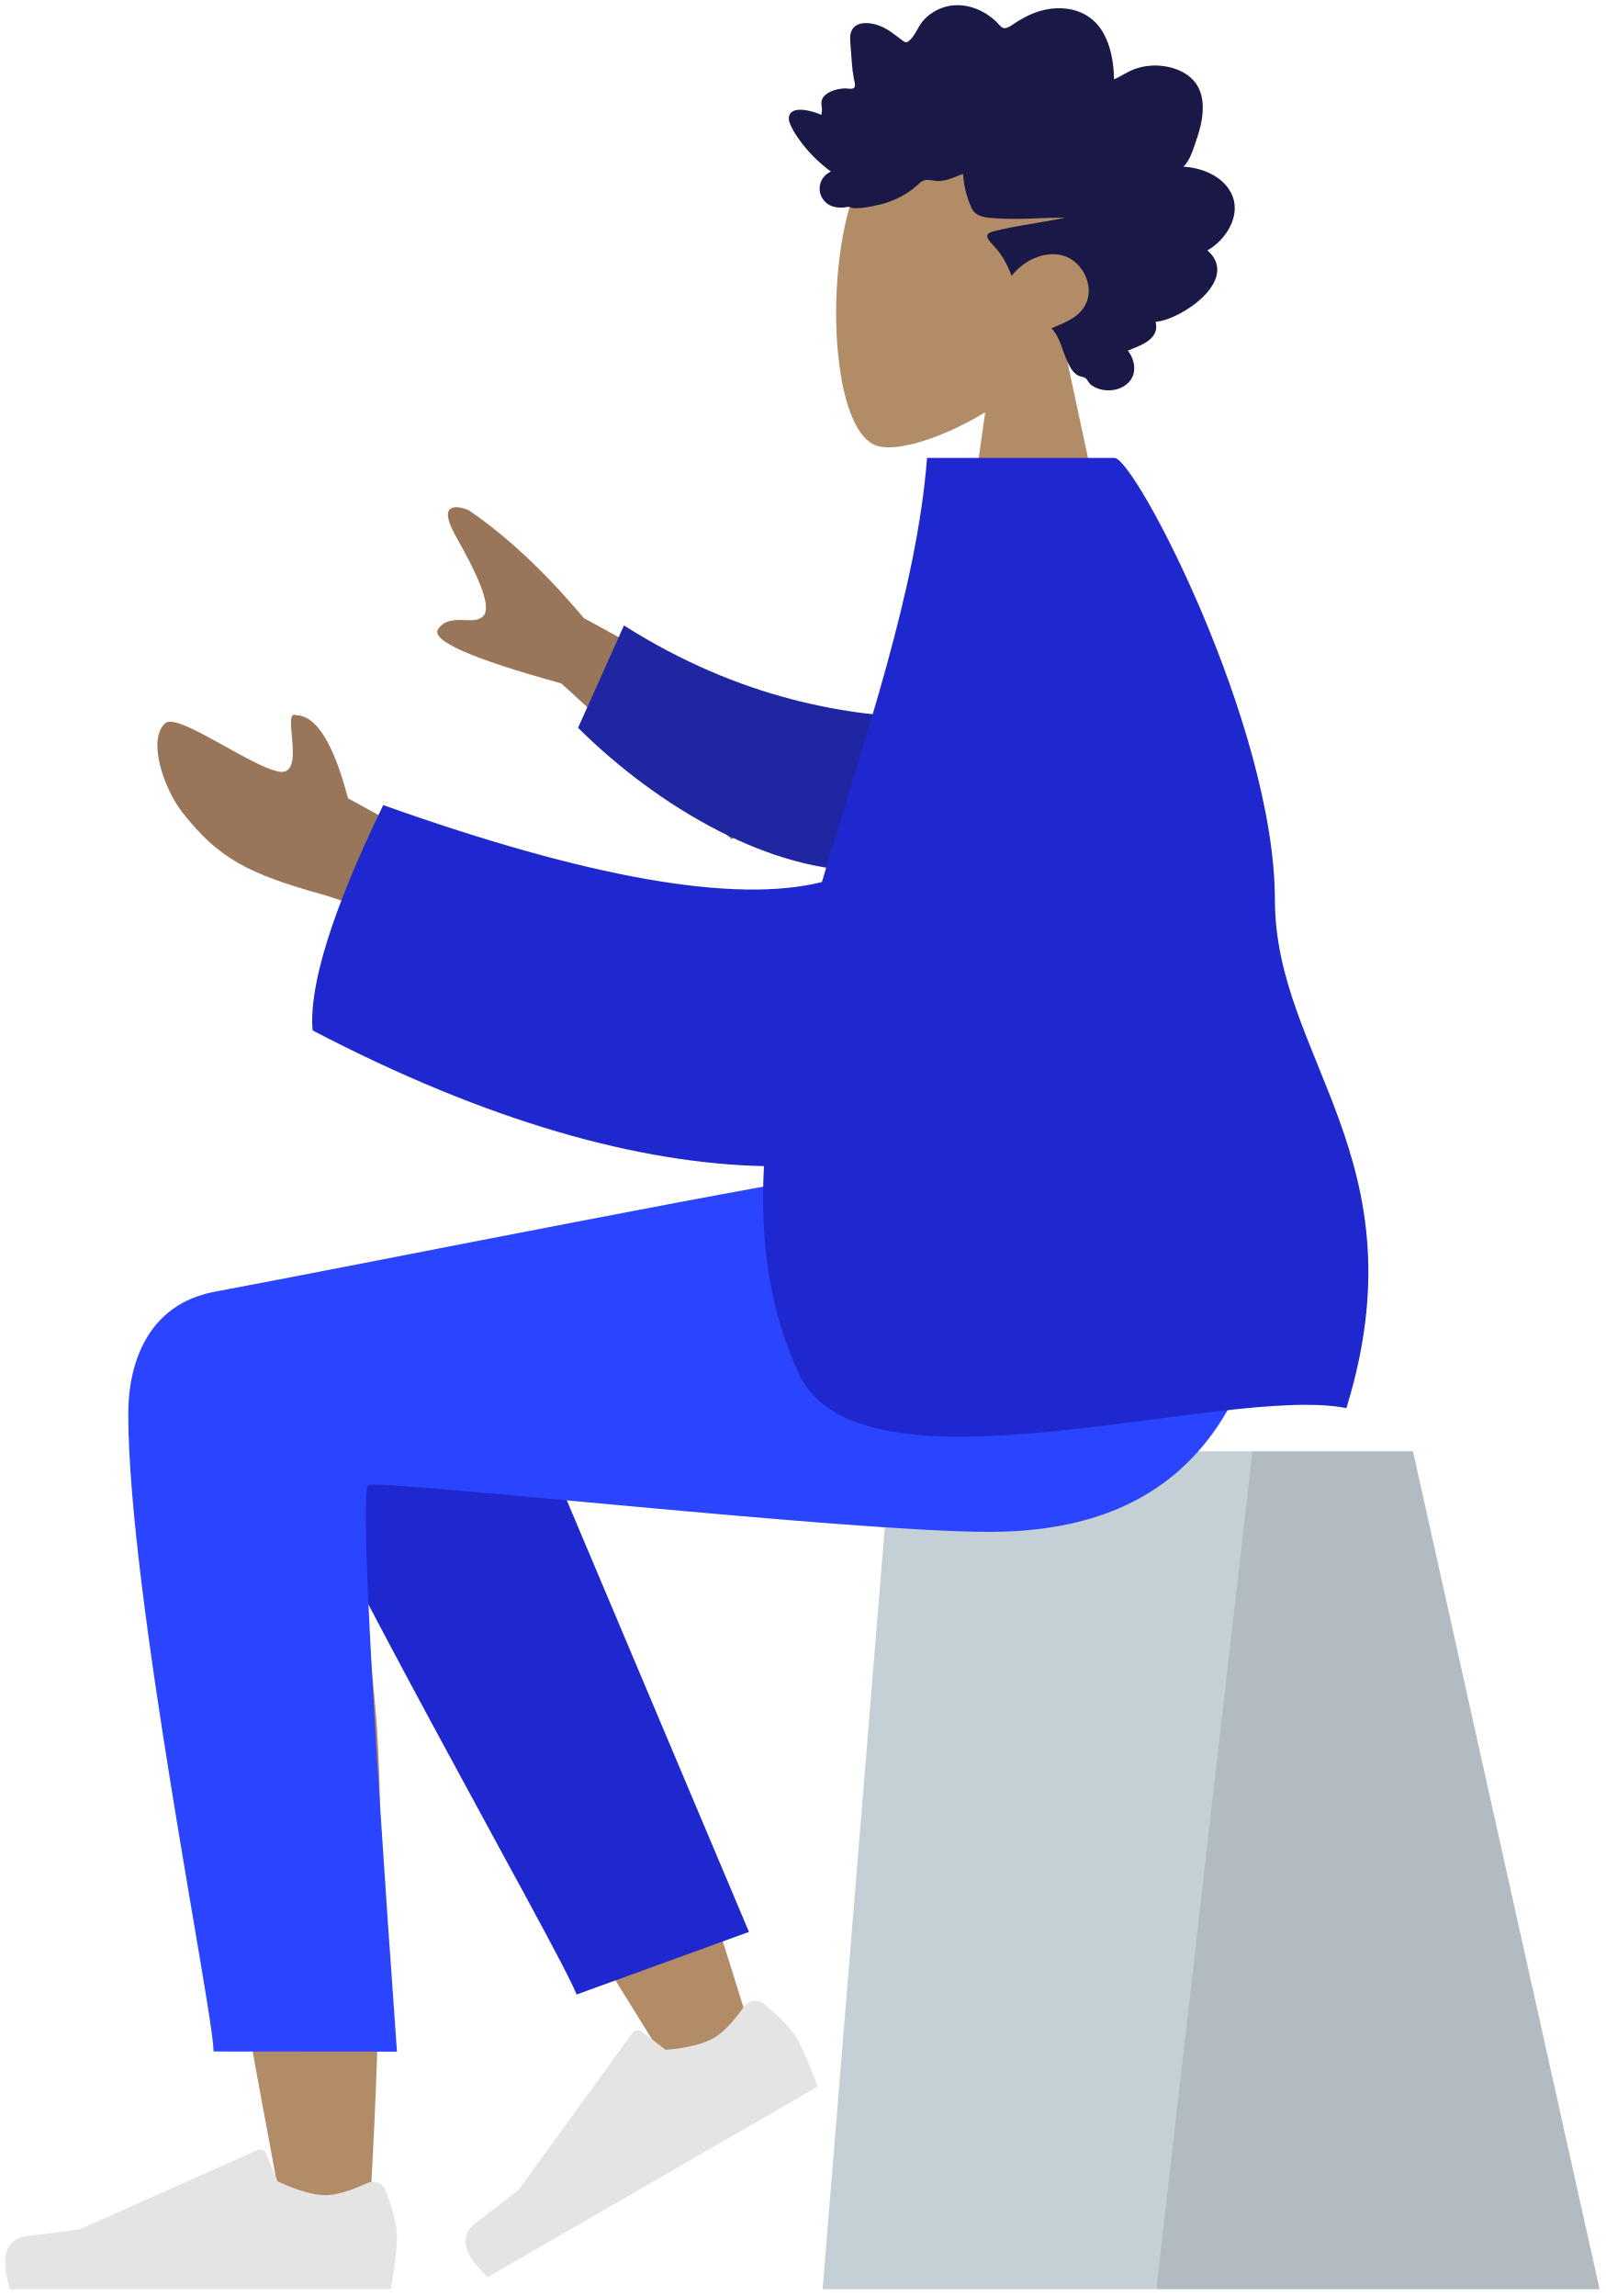
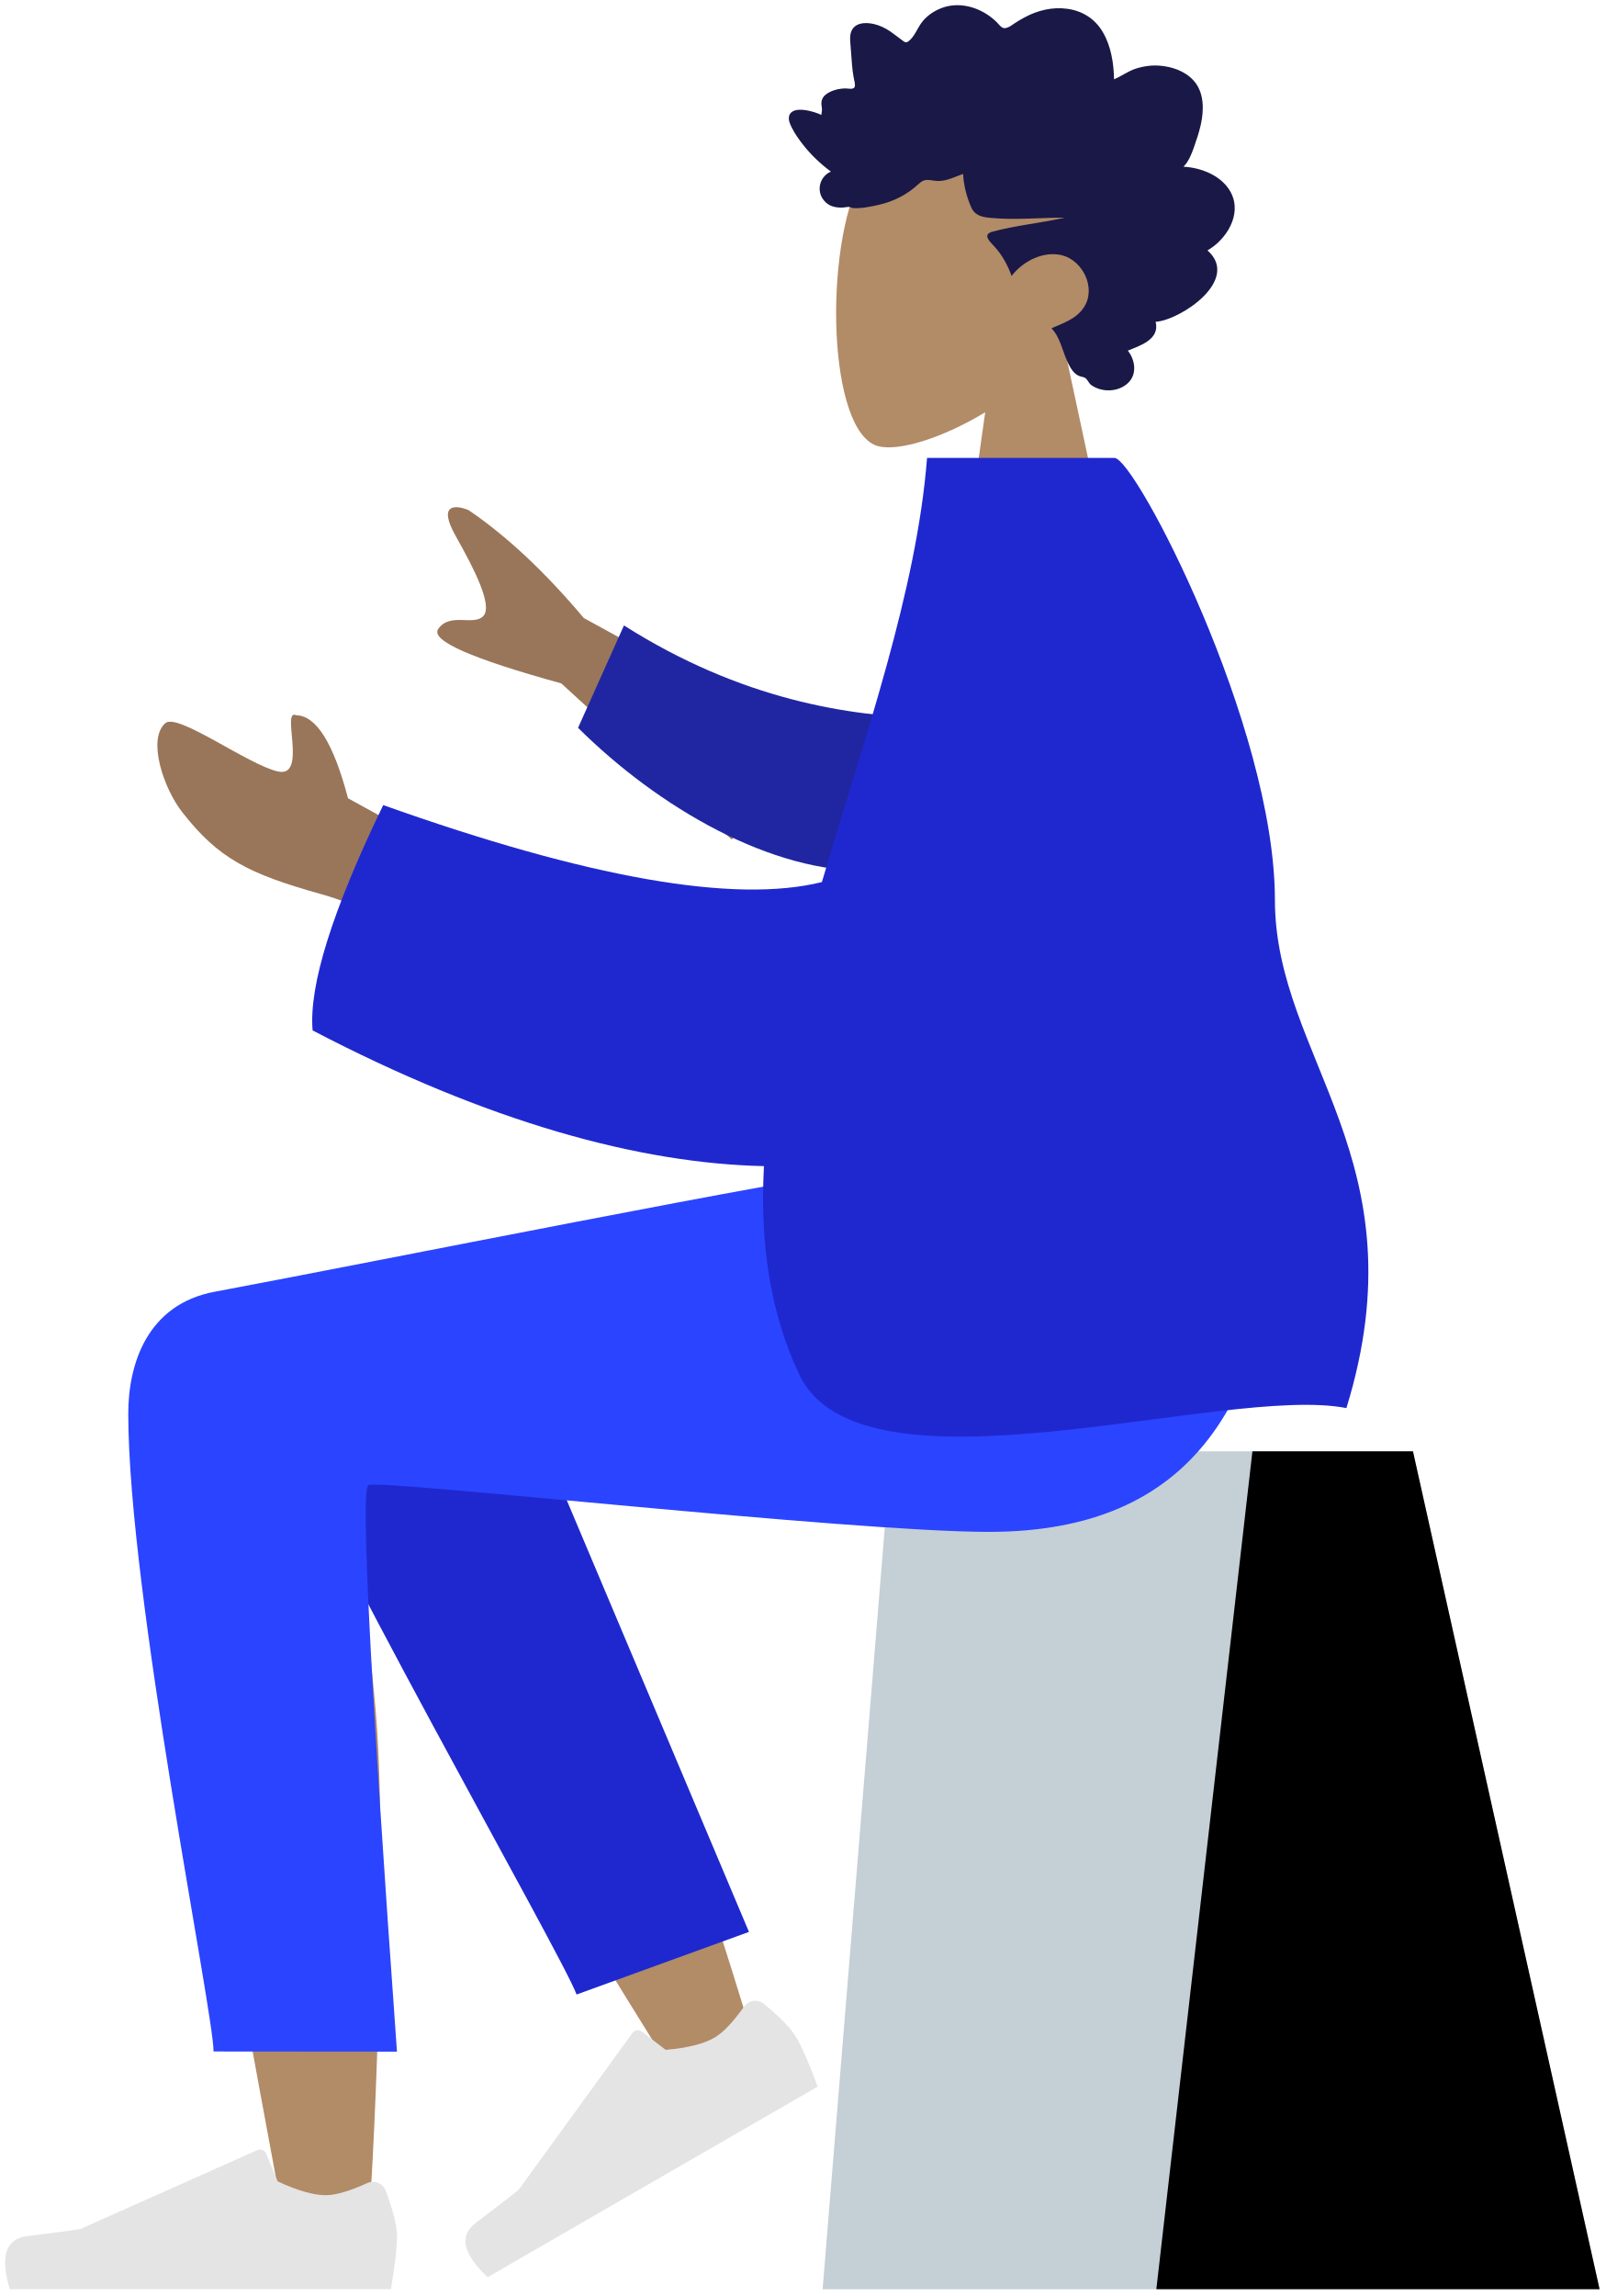
<svg xmlns="http://www.w3.org/2000/svg" width="221" height="316" viewBox="0 0 221 316" fill="none">
  <path fill-rule="evenodd" clip-rule="evenodd" d="M146.474 47.672C150.76 42.642 153.66 36.477 153.175 29.569C151.779 9.666 124.073 14.045 118.684 24.09C113.294 34.136 113.935 59.617 120.9 61.412C123.678 62.128 129.595 60.374 135.618 56.744L131.837 83.488H154.158L146.474 47.672Z" fill="#B28B67" />
  <path fill-rule="evenodd" clip-rule="evenodd" d="M162.907 22.944C163.628 22.23 164.021 21.21 164.361 20.242C164.714 19.236 165.058 18.22 165.292 17.173C165.761 15.081 165.765 12.675 164.273 11.051C163.076 9.748 161.28 9.164 159.623 9.037C158.519 8.952 157.385 9.107 156.326 9.455C155.276 9.8 154.371 10.488 153.353 10.915C153.314 8.661 152.928 6.302 151.784 4.377C150.684 2.525 148.929 1.486 146.931 1.211C144.88 0.929 142.855 1.409 141.019 2.402C140.559 2.65 140.104 2.911 139.668 3.206C139.303 3.453 138.923 3.75 138.495 3.85C138.018 3.963 137.781 3.687 137.471 3.339C137.107 2.93 136.698 2.571 136.264 2.252C134.346 0.842 131.831 0.263 129.609 1.108C128.586 1.497 127.59 2.158 126.896 3.069C126.277 3.881 125.835 5.169 124.981 5.735C124.619 5.975 124.363 5.657 124.032 5.421C123.537 5.068 123.064 4.678 122.562 4.335C121.857 3.852 121.094 3.49 120.277 3.301C119.08 3.025 117.427 3.089 117.085 4.656C116.957 5.245 117.055 5.874 117.097 6.467C117.153 7.282 117.213 8.096 117.284 8.909C117.337 9.526 117.405 10.123 117.522 10.729C117.584 11.052 117.778 11.654 117.64 11.978C117.467 12.383 116.667 12.152 116.326 12.167C115.651 12.194 114.974 12.313 114.35 12.601C113.867 12.824 113.359 13.153 113.155 13.707C113.03 14.047 113.063 14.397 113.122 14.747C113.193 15.167 113.112 15.39 113.059 15.814C112.153 15.368 109.014 14.377 108.619 16C108.487 16.541 108.787 17.151 109.015 17.607C109.416 18.407 109.941 19.137 110.478 19.834C111.599 21.288 112.936 22.543 114.375 23.615C112.689 24.364 112.249 26.575 113.709 27.892C114.353 28.474 115.22 28.603 116.033 28.566C116.33 28.553 116.759 28.438 116.993 28.49C117.119 28.518 117.254 28.625 117.429 28.637C118.576 28.715 119.871 28.439 120.993 28.184C122.991 27.73 124.883 26.784 126.428 25.342C126.825 24.972 127.152 24.759 127.686 24.764C128.153 24.769 128.612 24.897 129.079 24.909C130.314 24.941 131.429 24.337 132.576 23.934C132.646 25.485 133.088 27.192 133.722 28.587C134.239 29.724 135.319 29.889 136.38 29.989C139.773 30.308 143.179 29.952 146.576 29.957C143.287 30.7 139.889 31.006 136.629 31.881C135.155 32.277 136.281 33.27 136.911 33.958C137.948 35.092 138.719 36.496 139.254 37.976C140.863 35.879 143.707 34.497 146.227 35.141C149.01 35.853 150.971 39.618 149.19 42.324C148.157 43.895 146.291 44.502 144.738 45.177C145.949 46.436 146.242 48.297 146.971 49.863C147.331 50.636 147.836 51.51 148.64 51.779C148.938 51.879 149.287 51.887 149.521 52.13C149.812 52.43 149.881 52.766 150.253 53.024C151.734 54.054 154.049 53.975 155.362 52.63C156.55 51.415 156.241 49.491 155.249 48.258C156.828 47.6 159.705 46.753 159.077 44.293C162.499 44.066 170.806 38.517 166.214 34.462C168.734 33.038 171.05 29.557 169.431 26.488C168.184 24.126 165.285 23.069 162.907 22.944Z" fill="#191847" />
  <path fill-rule="evenodd" clip-rule="evenodd" d="M194.501 199.742H122.651L113.237 315.066H220.19L194.501 199.742Z" fill="#C5CFD6" />
-   <path fill-rule="evenodd" clip-rule="evenodd" d="M194.501 199.742H172.403L159.177 315.066H220.19L194.501 199.742Z" fill="black" fill-opacity="0.1" />
+   <path fill-rule="evenodd" clip-rule="evenodd" d="M194.501 199.742H172.403L159.177 315.066H220.19L194.501 199.742Z" fill="black" fillOpacity="0.1" />
  <path fill-rule="evenodd" clip-rule="evenodd" d="M40.738 179.984C33.077 175.384 20.225 181.294 20.234 187.873C20.26 207.557 38.224 300.326 39.161 306.19C40.099 312.055 50.147 313.604 50.732 306.209C51.663 294.444 53.392 253.714 51.662 234.862C50.947 227.08 50.178 219.669 49.421 213.057C58.847 230.08 73.425 254.452 93.154 286.173L103.865 281.28C95.454 253.568 88.558 234.005 83.175 222.589C73.959 203.043 65.317 186.304 61.679 180.408C55.958 171.134 46 174.37 40.738 179.984Z" fill="#B28B67" />
  <path fill-rule="evenodd" clip-rule="evenodd" d="M103.1 265.89L66.338 178.804C57.531 164.637 32.839 181.687 35.842 189.904C42.661 208.558 77.338 268.949 79.369 274.507L103.1 265.89Z" fill="#1F28CF" />
  <path fill-rule="evenodd" clip-rule="evenodd" d="M105.141 275.788C107.431 277.673 108.921 279.213 109.61 280.407C110.449 281.859 111.43 284.118 112.555 287.184C110.87 288.157 95.728 296.9 67.127 313.412C63.694 310.191 63.159 307.691 65.522 305.911C67.886 304.131 69.837 302.63 71.374 301.408L87.054 279.805C87.356 279.389 87.938 279.297 88.353 279.599C88.36 279.604 88.367 279.609 88.374 279.615L91.632 282.123C94.621 281.862 96.852 281.307 98.324 280.457C99.52 279.767 100.893 278.33 102.442 276.147L102.442 276.147C103.037 275.309 104.198 275.112 105.036 275.707C105.072 275.733 105.107 275.76 105.141 275.788Z" fill="#E4E4E4" />
  <path fill-rule="evenodd" clip-rule="evenodd" d="M53.084 301.489C54.124 304.266 54.645 306.345 54.645 307.724C54.645 309.401 54.365 311.848 53.807 315.066C51.861 315.066 34.376 315.066 1.351 315.066C-0.012 310.559 0.775 308.126 3.712 307.767C6.649 307.408 9.088 307.083 11.031 306.794L35.412 295.925C35.881 295.715 36.431 295.926 36.64 296.395C36.643 296.403 36.647 296.411 36.65 296.42L38.217 300.221C40.936 301.49 43.145 302.124 44.845 302.124C46.226 302.124 48.134 301.566 50.567 300.451L50.567 300.451C51.501 300.023 52.605 300.433 53.033 301.366C53.051 301.407 53.069 301.447 53.084 301.489Z" fill="#E4E4E4" />
  <path fill-rule="evenodd" clip-rule="evenodd" d="M17.657 194.564C17.657 219.272 29.391 276.907 29.398 282.347L54.645 282.367C50.95 230.94 49.639 204.95 50.714 204.396C52.326 203.565 116.793 210.832 136.128 210.832C164.009 210.832 175.543 193.25 176.479 160.68H121.248C110.002 161.884 51.344 173.715 29.56 177.782C20.234 179.523 17.657 187.758 17.657 194.564Z" fill="#2B44FF" />
  <path fill-rule="evenodd" clip-rule="evenodd" d="M112.643 102.739L80.362 85.059C74.994 78.684 69.705 73.734 64.495 70.207C62.903 69.542 60.119 69.14 62.722 73.761C65.326 78.382 67.857 83.36 66.53 84.784C65.204 86.207 61.896 84.219 60.314 86.584C59.259 88.161 64.91 90.652 77.266 94.058L100.722 115.534L112.643 102.739ZM62.085 117.657L47.905 109.867C45.916 102.296 43.537 98.487 40.77 98.44C38.645 97.451 42.346 107.017 38.317 106.188C34.287 105.358 24.452 98.043 22.757 99.528C20.25 101.726 22.486 108.472 25.12 111.829C30.043 118.101 34.118 120.246 44.193 123.055C49.46 124.524 55.155 127.468 61.278 131.887L62.085 117.657Z" fill="#997659" />
  <path fill-rule="evenodd" clip-rule="evenodd" d="M128.365 98.801C117.058 98.681 101.98 96.293 85.892 86.081L79.573 100.171C90.671 111.184 106.274 120.233 119.918 119.85C130.67 119.548 136.165 106.542 128.365 98.801Z" fill="#2026A2" />
  <path fill-rule="evenodd" clip-rule="evenodd" d="M113.14 121.397C101.136 124.391 81.007 120.86 52.751 110.806C45.743 125.305 42.503 135.642 43.032 141.817C67.271 154.478 88.045 160.123 105.161 160.496C104.617 170.652 105.853 180.315 110.006 189.145C118.543 207.298 168.532 190.486 185.34 193.795C195.865 159.612 175.514 145.72 175.497 123.848C175.479 99.895 156.247 63.027 153.417 63.027H127.612C126.188 81.32 119.021 101.48 113.14 121.397Z" fill="#1F28CF" />
</svg>
